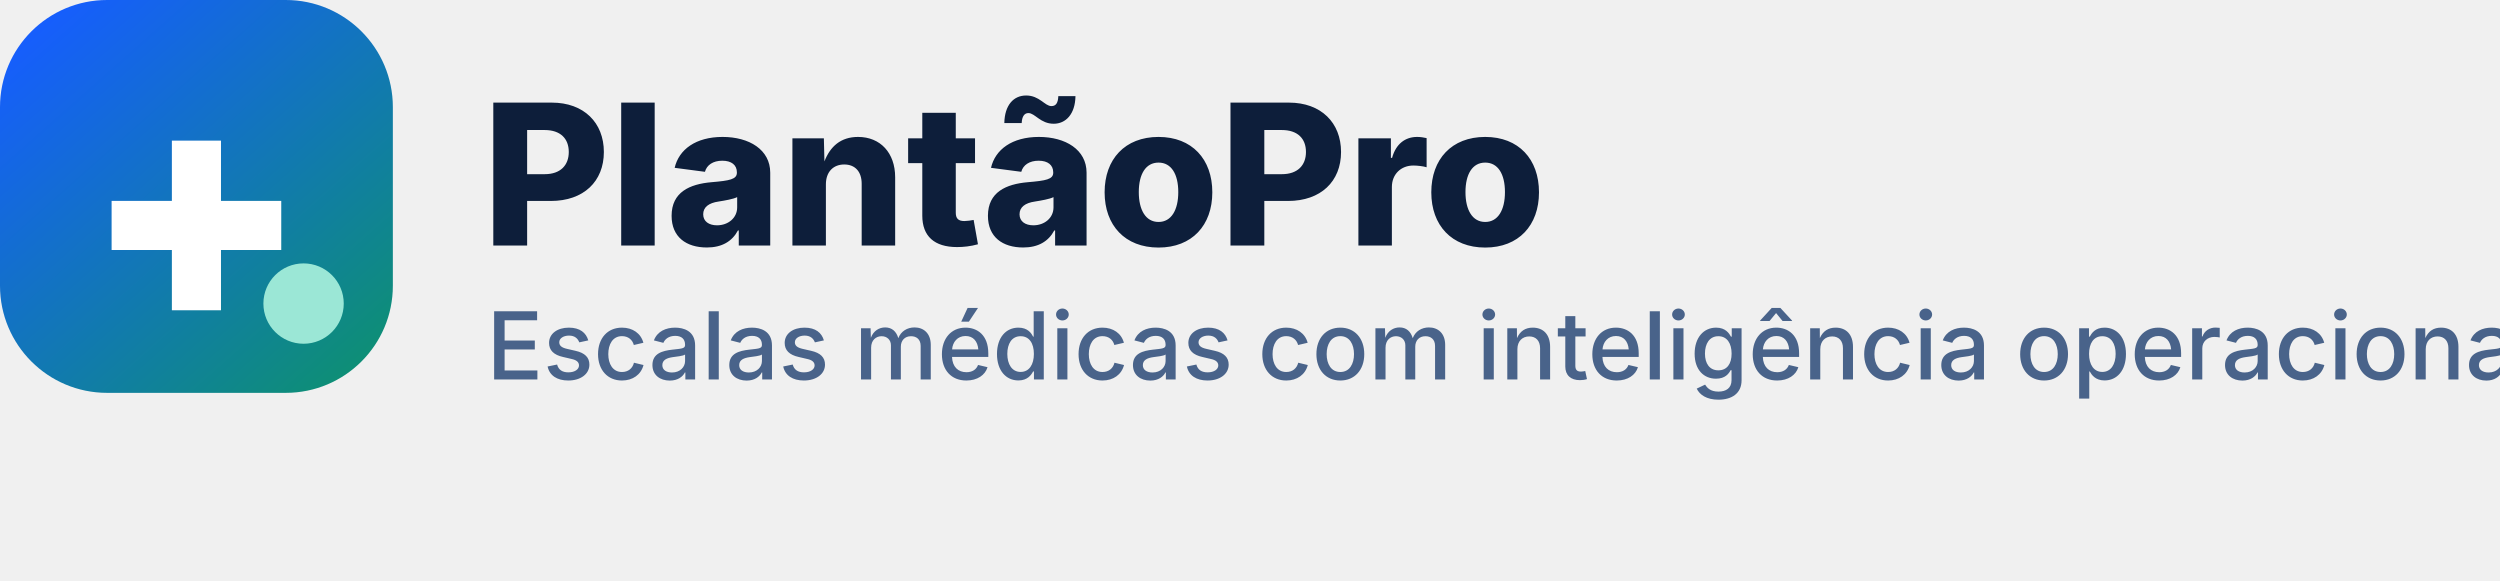
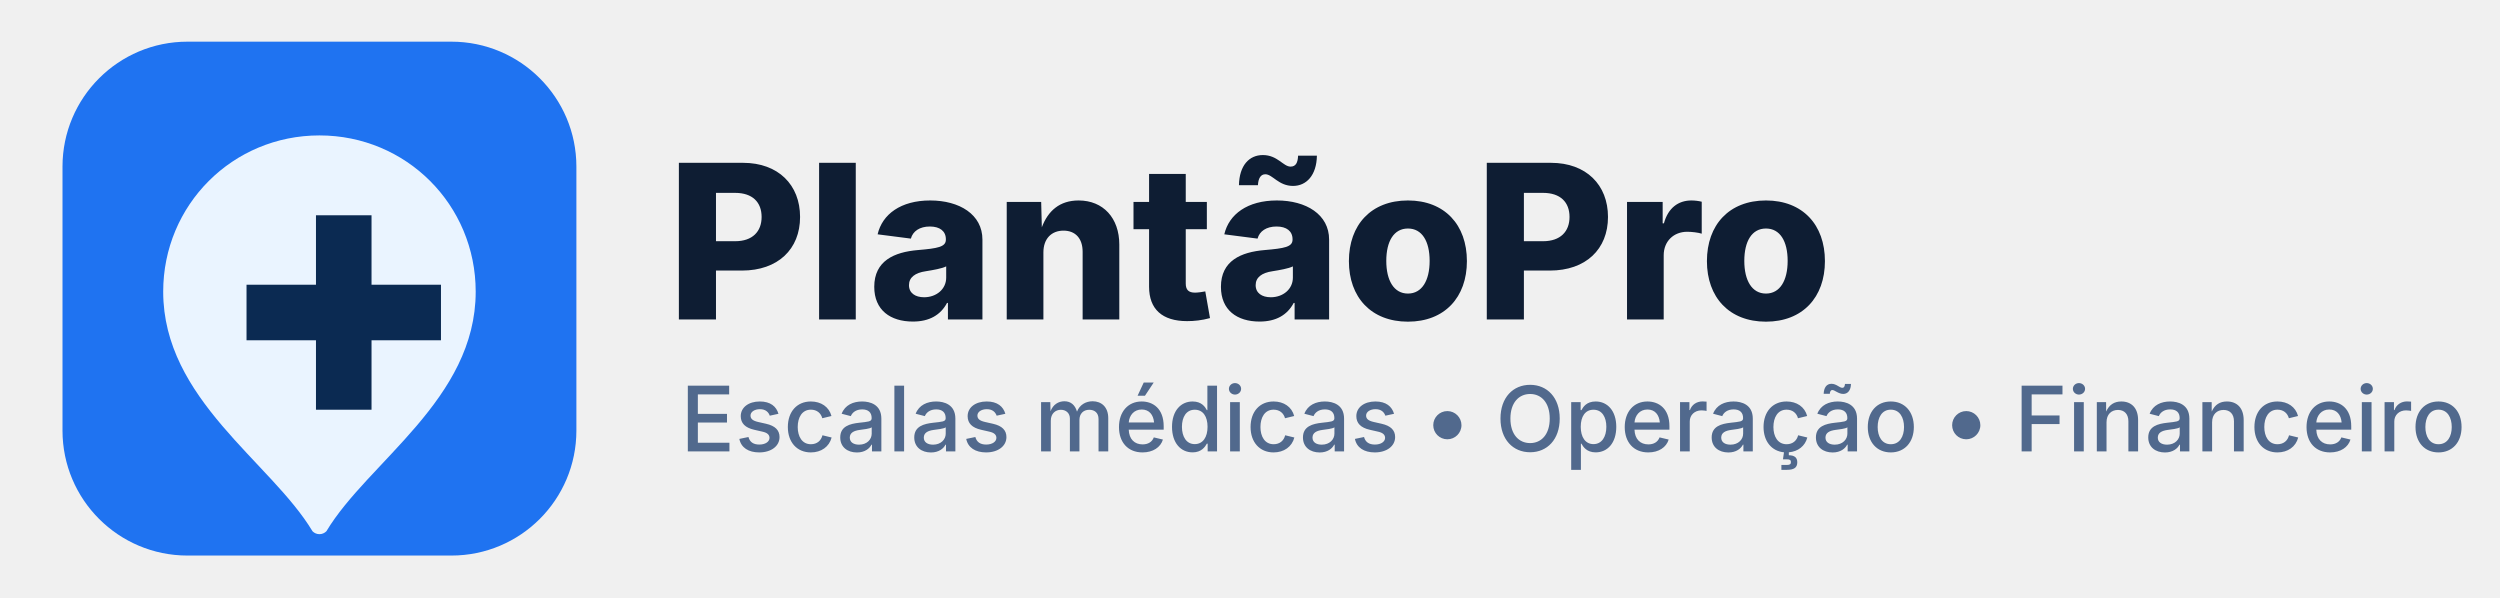
- <svg xmlns="http://www.w3.org/2000/svg" width="560" height="130" viewBox="0 0 560 130" fill="none">
-   <rect width="88" height="88" rx="24" fill="url(#g)" />
-   <path d="M25 45H38.5V31.5H49.5V45H63V56H49.5V69.5H38.5V56H25V45Z" fill="white" />
-   <circle cx="68" cy="68" r="9" fill="#9BE7D6" />
-   <text x="108" y="55" fill="#0D1E3A" font-family="Inter, Segoe UI, sans-serif" font-size="44" font-weight="800">PlantãoPro</text>
-   <text x="109" y="85" fill="#49638A" font-family="Inter, Segoe UI, sans-serif" font-size="21" font-weight="500">Escalas médicas com inteligência operacional</text>
-   <defs>
-     <linearGradient id="g" x1="8" y1="4" x2="78" y2="83" gradientUnits="userSpaceOnUse">
-       <stop stop-color="#165DFF" />
-       <stop offset="1" stop-color="#0E8E77" />
-     </linearGradient>
-   </defs>
+ <svg xmlns="http://www.w3.org/2000/svg" width="720" height="172" viewBox="0 0 720 172" fill="none">
+   <rect width="720" height="172" rx="18" fill="none" />
+   <g transform="translate(18,12)">
+     <rect x="0" y="0" width="148" height="148" rx="36" fill="#1F73F1" />
+     <path d="M74 27c-25 0-45 20-45 45 0 31 31 49 43 69a2.8 2.8 0 0 0 4 0c12-20 43-38 43-69 0-25-20-45-45-45Z" fill="#EAF4FF" />
+     <path d="M73 50v20H53v16h20v20h16V86h20V70H89V50H73Z" fill="#0B2A52" />
+   </g>
+   <text x="192" y="92" fill="#0E1D33" font-family="Inter,Segoe UI,Arial,sans-serif" font-size="62" font-weight="800">PlantãoPro</text>
+   <text x="196" y="130" fill="#51698D" font-family="Inter,Segoe UI,Arial,sans-serif" font-size="26" font-weight="500">Escalas médicas • Operação • Financeiro</text>
</svg>
